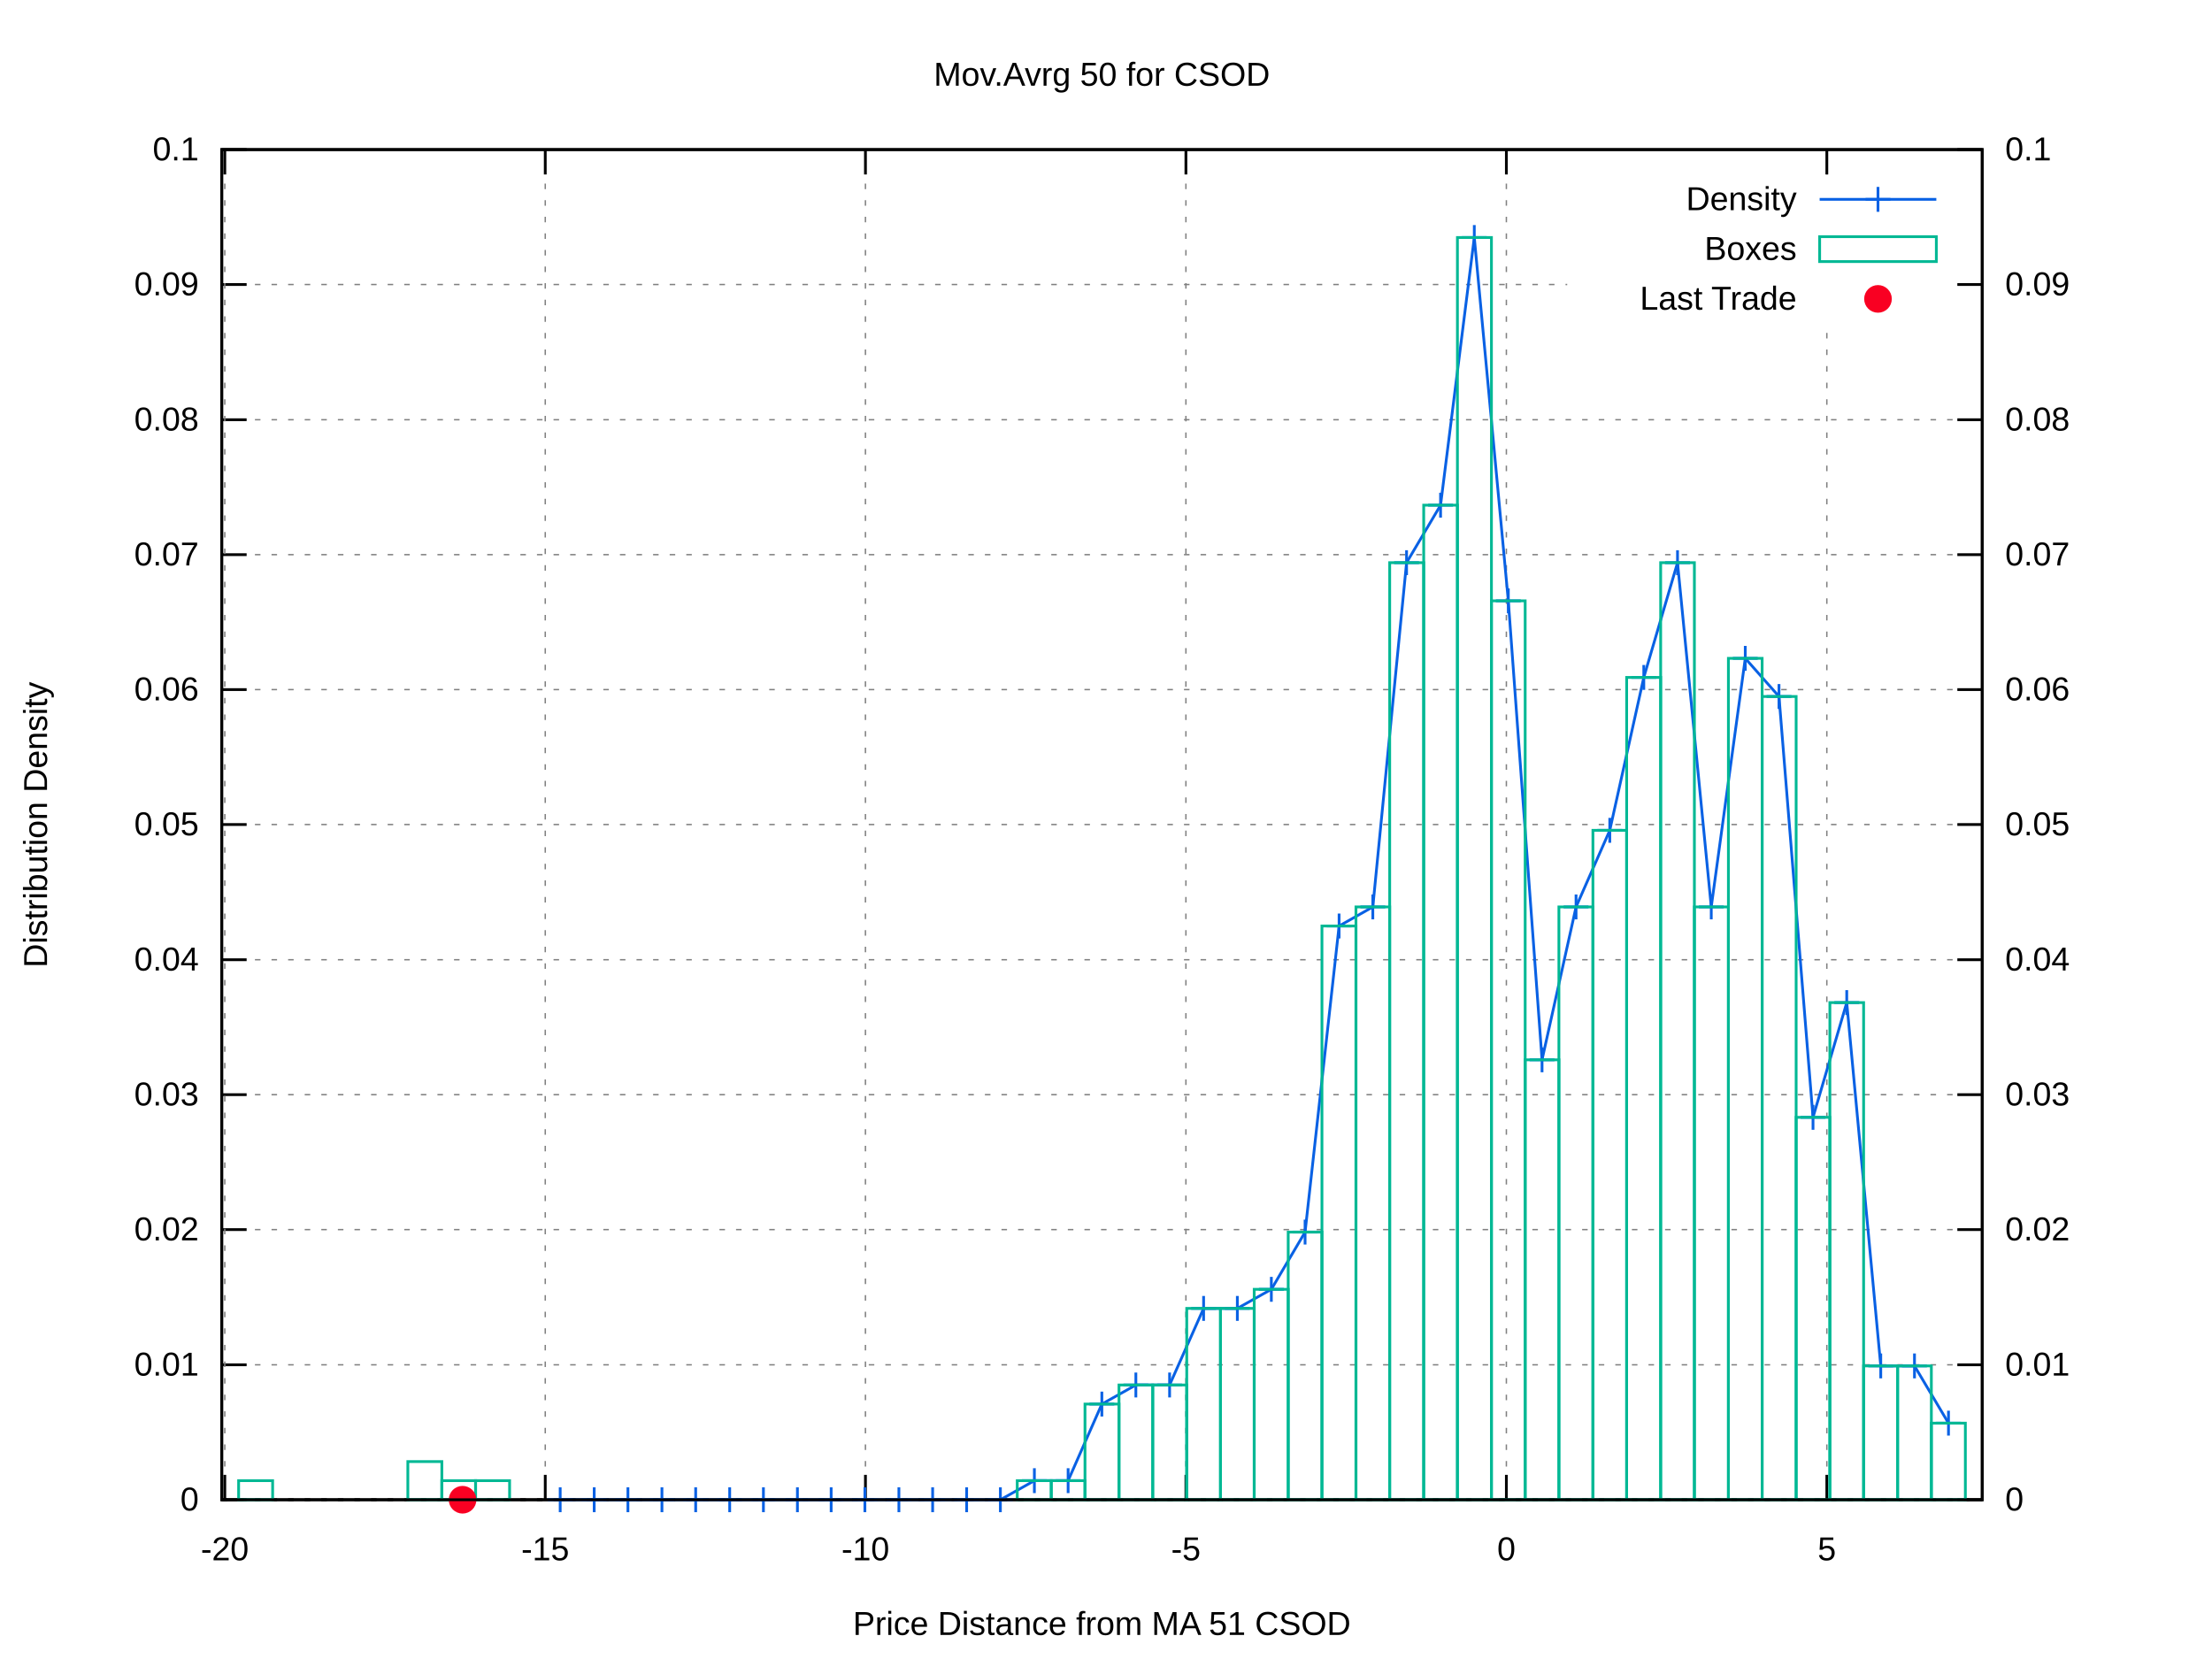
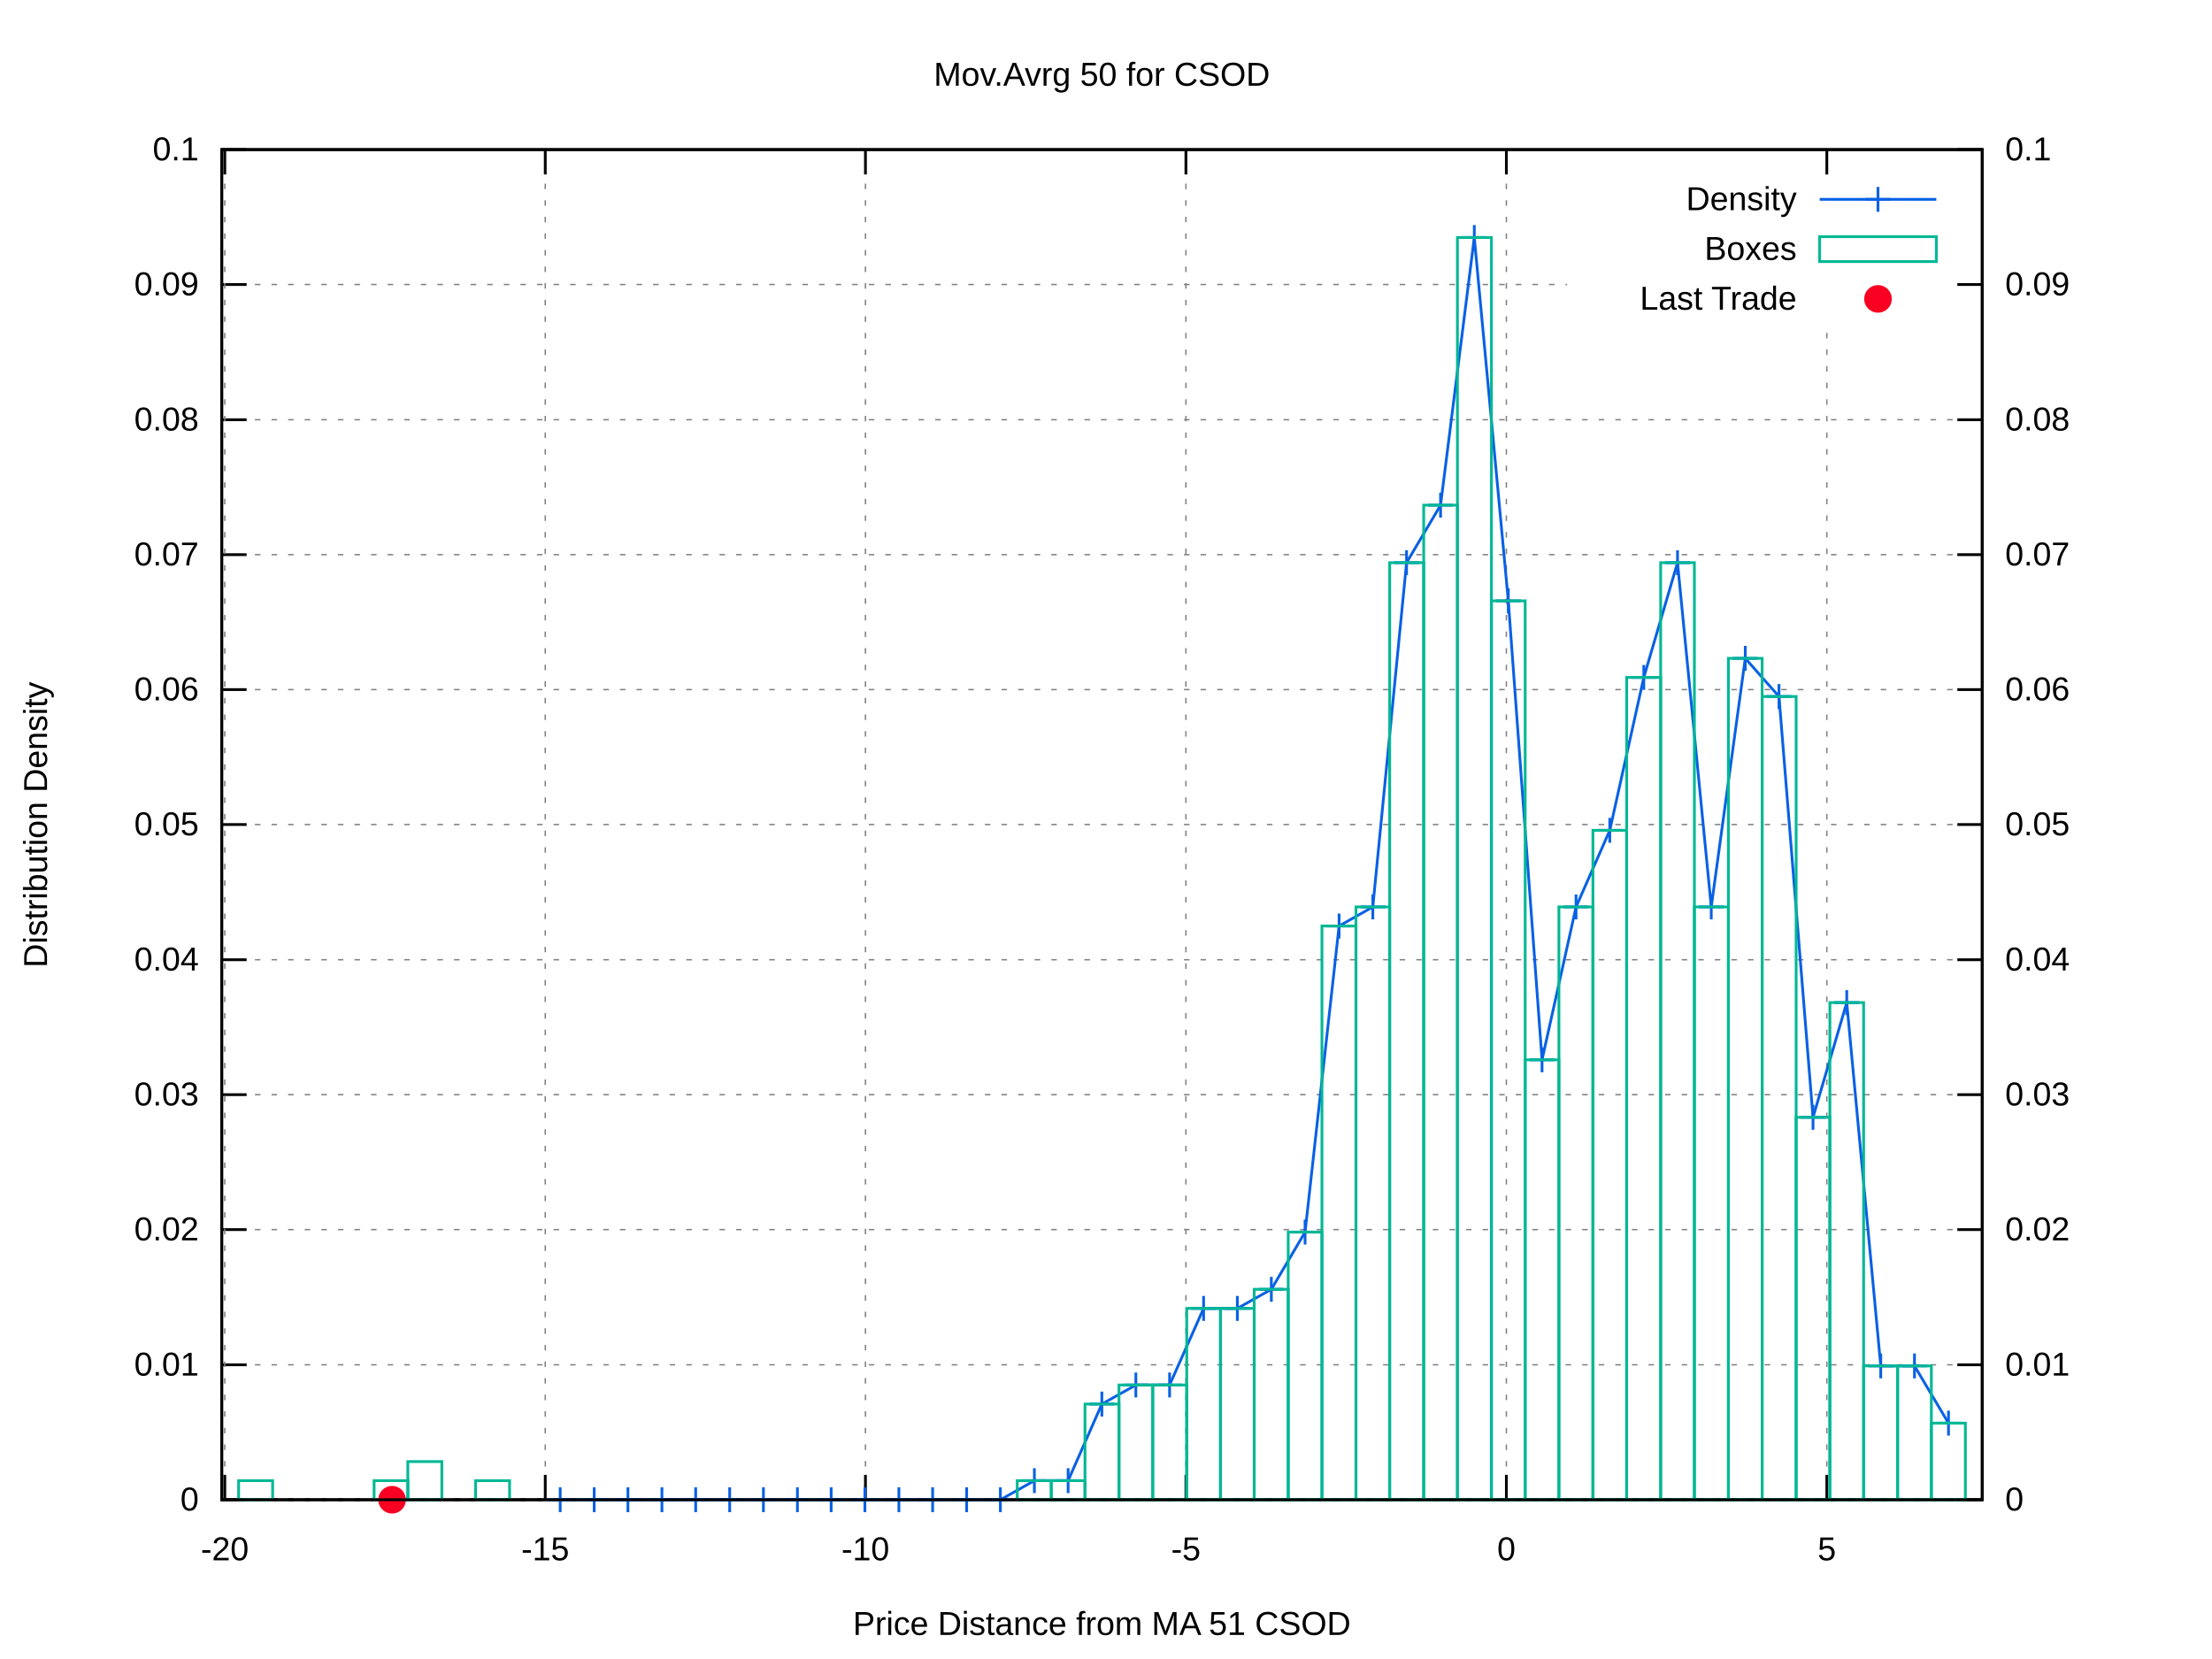
<svg xmlns="http://www.w3.org/2000/svg" xmlns:xlink="http://www.w3.org/1999/xlink" viewBox="0 0 800 600">
  <g id="gnuplot_canvas">
    <rect x="0" y="0" width="800" height="600" fill="#ffffff" />
    <defs>
      <circle id="gpDot" r="0.5" stroke-width="0.5" />
      <path id="gpPt0" stroke-width="0.222" stroke="currentColor" d="M-1,0 h2 M0,-1 v2" />
      <path id="gpPt1" stroke-width="0.222" stroke="currentColor" d="M-1,-1 L1,1 M1,-1 L-1,1" />
      <path id="gpPt2" stroke-width="0.222" stroke="currentColor" d="M-1,0 L1,0 M0,-1 L0,1 M-1,-1 L1,1 M-1,1 L1,-1" />
      <rect id="gpPt3" stroke-width="0.222" stroke="currentColor" x="-1" y="-1" width="2" height="2" />
      <rect id="gpPt4" stroke-width="0.222" stroke="currentColor" fill="currentColor" x="-1" y="-1" width="2" height="2" />
      <circle id="gpPt5" stroke-width="0.222" stroke="currentColor" cx="0" cy="0" r="1" />
      <use xlink:href="#gpPt5" id="gpPt6" fill="currentColor" stroke="none" />
      <path id="gpPt7" stroke-width="0.222" stroke="currentColor" d="M0,-1.33 L-1.33,0.67 L1.33,0.67 z" />
      <use xlink:href="#gpPt7" id="gpPt8" fill="currentColor" stroke="none" />
      <use xlink:href="#gpPt7" id="gpPt9" stroke="currentColor" transform="rotate(180)" />
      <use xlink:href="#gpPt9" id="gpPt10" fill="currentColor" stroke="none" />
      <use xlink:href="#gpPt3" id="gpPt11" stroke="currentColor" transform="rotate(45)" />
      <use xlink:href="#gpPt11" id="gpPt12" fill="currentColor" stroke="none" />
      <path id="gpPt13" stroke-width="0.222" stroke="currentColor" d="M0,1.330 L1.265,0.411 L0.782,-1.067 L-0.782,-1.076 L-1.265,0.411 z" />
      <use xlink:href="#gpPt13" id="gpPt14" fill="currentColor" stroke="none" />
      <filter id="textbox" filterUnits="objectBoundingBox" x="0" y="0" height="1" width="1">
        <feFlood flood-color="#FFFFFF" flood-opacity="1" result="bgnd" />
        <feComposite in="SourceGraphic" in2="bgnd" operator="atop" />
      </filter>
      <filter id="greybox" filterUnits="objectBoundingBox" x="0" y="0" height="1" width="1">
        <feFlood flood-color="lightgrey" flood-opacity="1" result="grey" />
        <feComposite in="SourceGraphic" in2="grey" operator="atop" />
      </filter>
    </defs>
    <g fill="none" color="#FFFFFF" stroke="black" stroke-width="1.00" stroke-linecap="butt" stroke-linejoin="miter">
</g>
    <g fill="none" color="black" stroke="currentColor" stroke-width="1.00" stroke-linecap="butt" stroke-linejoin="miter">
</g>
    <g fill="none" color="black" stroke="black" stroke-width="0.50" stroke-linecap="butt" stroke-linejoin="miter">
</g>
    <g fill="none" color="gray" stroke="currentColor" stroke-width="0.50" stroke-linecap="butt" stroke-linejoin="miter">
      <path stroke="gray" stroke-dasharray="2,4" class="gridline" d="M80.2,542.4 L716.9,542.4  " />
    </g>
    <g fill="none" color="gray" stroke="gray" stroke-width="1.00" stroke-linecap="butt" stroke-linejoin="miter">
</g>
    <g fill="none" color="black" stroke="currentColor" stroke-width="1.00" stroke-linecap="butt" stroke-linejoin="miter">
      <path stroke="black" d="M80.2,542.4 L89.2,542.4  " />
      <g transform="translate(71.9,546.3)" stroke="none" fill="black" font-family="arial" font-size="12.00" text-anchor="end">
        <text>
          <tspan font-family="arial"> 0</tspan>
        </text>
      </g>
    </g>
    <g fill="none" color="black" stroke="currentColor" stroke-width="1.00" stroke-linecap="butt" stroke-linejoin="miter">
</g>
    <g fill="none" color="black" stroke="black" stroke-width="0.50" stroke-linecap="butt" stroke-linejoin="miter">
</g>
    <g fill="none" color="gray" stroke="currentColor" stroke-width="0.50" stroke-linecap="butt" stroke-linejoin="miter">
      <path stroke="gray" stroke-dasharray="2,4" class="gridline" d="M80.2,493.6 L716.9,493.6  " />
    </g>
    <g fill="none" color="gray" stroke="gray" stroke-width="1.00" stroke-linecap="butt" stroke-linejoin="miter">
</g>
    <g fill="none" color="black" stroke="currentColor" stroke-width="1.00" stroke-linecap="butt" stroke-linejoin="miter">
      <path stroke="black" d="M80.2,493.6 L89.2,493.6  " />
      <g transform="translate(71.9,497.5)" stroke="none" fill="black" font-family="arial" font-size="12.00" text-anchor="end">
        <text>
          <tspan font-family="arial"> 0.01</tspan>
        </text>
      </g>
    </g>
    <g fill="none" color="black" stroke="currentColor" stroke-width="1.00" stroke-linecap="butt" stroke-linejoin="miter">
</g>
    <g fill="none" color="black" stroke="black" stroke-width="0.50" stroke-linecap="butt" stroke-linejoin="miter">
</g>
    <g fill="none" color="gray" stroke="currentColor" stroke-width="0.50" stroke-linecap="butt" stroke-linejoin="miter">
      <path stroke="gray" stroke-dasharray="2,4" class="gridline" d="M80.2,444.7 L716.9,444.7  " />
    </g>
    <g fill="none" color="gray" stroke="gray" stroke-width="1.00" stroke-linecap="butt" stroke-linejoin="miter">
</g>
    <g fill="none" color="black" stroke="currentColor" stroke-width="1.00" stroke-linecap="butt" stroke-linejoin="miter">
      <path stroke="black" d="M80.2,444.7 L89.2,444.7  " />
      <g transform="translate(71.9,448.6)" stroke="none" fill="black" font-family="arial" font-size="12.00" text-anchor="end">
        <text>
          <tspan font-family="arial"> 0.02</tspan>
        </text>
      </g>
    </g>
    <g fill="none" color="black" stroke="currentColor" stroke-width="1.00" stroke-linecap="butt" stroke-linejoin="miter">
</g>
    <g fill="none" color="black" stroke="black" stroke-width="0.50" stroke-linecap="butt" stroke-linejoin="miter">
</g>
    <g fill="none" color="gray" stroke="currentColor" stroke-width="0.50" stroke-linecap="butt" stroke-linejoin="miter">
      <path stroke="gray" stroke-dasharray="2,4" class="gridline" d="M80.2,395.9 L716.9,395.9  " />
    </g>
    <g fill="none" color="gray" stroke="gray" stroke-width="1.00" stroke-linecap="butt" stroke-linejoin="miter">
</g>
    <g fill="none" color="black" stroke="currentColor" stroke-width="1.00" stroke-linecap="butt" stroke-linejoin="miter">
      <path stroke="black" d="M80.2,395.9 L89.2,395.9  " />
      <g transform="translate(71.9,399.8)" stroke="none" fill="black" font-family="arial" font-size="12.00" text-anchor="end">
        <text>
          <tspan font-family="arial"> 0.03</tspan>
        </text>
      </g>
    </g>
    <g fill="none" color="black" stroke="currentColor" stroke-width="1.00" stroke-linecap="butt" stroke-linejoin="miter">
</g>
    <g fill="none" color="black" stroke="black" stroke-width="0.50" stroke-linecap="butt" stroke-linejoin="miter">
</g>
    <g fill="none" color="gray" stroke="currentColor" stroke-width="0.50" stroke-linecap="butt" stroke-linejoin="miter">
      <path stroke="gray" stroke-dasharray="2,4" class="gridline" d="M80.2,347.1 L716.9,347.1  " />
    </g>
    <g fill="none" color="gray" stroke="gray" stroke-width="1.00" stroke-linecap="butt" stroke-linejoin="miter">
</g>
    <g fill="none" color="black" stroke="currentColor" stroke-width="1.00" stroke-linecap="butt" stroke-linejoin="miter">
      <path stroke="black" d="M80.2,347.1 L89.2,347.1  " />
      <g transform="translate(71.9,351.0)" stroke="none" fill="black" font-family="arial" font-size="12.00" text-anchor="end">
        <text>
          <tspan font-family="arial"> 0.04</tspan>
        </text>
      </g>
    </g>
    <g fill="none" color="black" stroke="currentColor" stroke-width="1.00" stroke-linecap="butt" stroke-linejoin="miter">
</g>
    <g fill="none" color="black" stroke="black" stroke-width="0.50" stroke-linecap="butt" stroke-linejoin="miter">
</g>
    <g fill="none" color="gray" stroke="currentColor" stroke-width="0.50" stroke-linecap="butt" stroke-linejoin="miter">
      <path stroke="gray" stroke-dasharray="2,4" class="gridline" d="M80.2,298.2 L716.9,298.2  " />
    </g>
    <g fill="none" color="gray" stroke="gray" stroke-width="1.00" stroke-linecap="butt" stroke-linejoin="miter">
</g>
    <g fill="none" color="black" stroke="currentColor" stroke-width="1.00" stroke-linecap="butt" stroke-linejoin="miter">
      <path stroke="black" d="M80.2,298.2 L89.2,298.2  " />
      <g transform="translate(71.9,302.1)" stroke="none" fill="black" font-family="arial" font-size="12.00" text-anchor="end">
        <text>
          <tspan font-family="arial"> 0.05</tspan>
        </text>
      </g>
    </g>
    <g fill="none" color="black" stroke="currentColor" stroke-width="1.00" stroke-linecap="butt" stroke-linejoin="miter">
</g>
    <g fill="none" color="black" stroke="black" stroke-width="0.50" stroke-linecap="butt" stroke-linejoin="miter">
</g>
    <g fill="none" color="gray" stroke="currentColor" stroke-width="0.50" stroke-linecap="butt" stroke-linejoin="miter">
      <path stroke="gray" stroke-dasharray="2,4" class="gridline" d="M80.2,249.4 L716.9,249.4  " />
    </g>
    <g fill="none" color="gray" stroke="gray" stroke-width="1.00" stroke-linecap="butt" stroke-linejoin="miter">
</g>
    <g fill="none" color="black" stroke="currentColor" stroke-width="1.00" stroke-linecap="butt" stroke-linejoin="miter">
      <path stroke="black" d="M80.2,249.4 L89.2,249.4  " />
      <g transform="translate(71.9,253.3)" stroke="none" fill="black" font-family="arial" font-size="12.00" text-anchor="end">
        <text>
          <tspan font-family="arial"> 0.06</tspan>
        </text>
      </g>
    </g>
    <g fill="none" color="black" stroke="currentColor" stroke-width="1.00" stroke-linecap="butt" stroke-linejoin="miter">
</g>
    <g fill="none" color="black" stroke="black" stroke-width="0.50" stroke-linecap="butt" stroke-linejoin="miter">
</g>
    <g fill="none" color="gray" stroke="currentColor" stroke-width="0.50" stroke-linecap="butt" stroke-linejoin="miter">
      <path stroke="gray" stroke-dasharray="2,4" class="gridline" d="M80.2,200.6 L716.9,200.6  " />
    </g>
    <g fill="none" color="gray" stroke="gray" stroke-width="1.00" stroke-linecap="butt" stroke-linejoin="miter">
</g>
    <g fill="none" color="black" stroke="currentColor" stroke-width="1.00" stroke-linecap="butt" stroke-linejoin="miter">
      <path stroke="black" d="M80.2,200.6 L89.2,200.6  " />
      <g transform="translate(71.9,204.5)" stroke="none" fill="black" font-family="arial" font-size="12.00" text-anchor="end">
        <text>
          <tspan font-family="arial"> 0.07</tspan>
        </text>
      </g>
    </g>
    <g fill="none" color="black" stroke="currentColor" stroke-width="1.00" stroke-linecap="butt" stroke-linejoin="miter">
</g>
    <g fill="none" color="black" stroke="black" stroke-width="0.50" stroke-linecap="butt" stroke-linejoin="miter">
</g>
    <g fill="none" color="gray" stroke="currentColor" stroke-width="0.50" stroke-linecap="butt" stroke-linejoin="miter">
      <path stroke="gray" stroke-dasharray="2,4" class="gridline" d="M80.2,151.8 L716.9,151.8  " />
    </g>
    <g fill="none" color="gray" stroke="gray" stroke-width="1.00" stroke-linecap="butt" stroke-linejoin="miter">
</g>
    <g fill="none" color="black" stroke="currentColor" stroke-width="1.00" stroke-linecap="butt" stroke-linejoin="miter">
      <path stroke="black" d="M80.2,151.8 L89.2,151.8  " />
      <g transform="translate(71.9,155.7)" stroke="none" fill="black" font-family="arial" font-size="12.00" text-anchor="end">
        <text>
          <tspan font-family="arial"> 0.08</tspan>
        </text>
      </g>
    </g>
    <g fill="none" color="black" stroke="currentColor" stroke-width="1.00" stroke-linecap="butt" stroke-linejoin="miter">
</g>
    <g fill="none" color="black" stroke="black" stroke-width="0.50" stroke-linecap="butt" stroke-linejoin="miter">
</g>
    <g fill="none" color="gray" stroke="currentColor" stroke-width="0.50" stroke-linecap="butt" stroke-linejoin="miter">
      <path stroke="gray" stroke-dasharray="2,4" class="gridline" d="M80.2,102.9 L566.8,102.9 M708.6,102.9 L716.9,102.9  " />
    </g>
    <g fill="none" color="gray" stroke="gray" stroke-width="1.00" stroke-linecap="butt" stroke-linejoin="miter">
</g>
    <g fill="none" color="black" stroke="currentColor" stroke-width="1.00" stroke-linecap="butt" stroke-linejoin="miter">
      <path stroke="black" d="M80.2,102.9 L89.2,102.9  " />
      <g transform="translate(71.9,106.8)" stroke="none" fill="black" font-family="arial" font-size="12.00" text-anchor="end">
        <text>
          <tspan font-family="arial"> 0.09</tspan>
        </text>
      </g>
    </g>
    <g fill="none" color="black" stroke="currentColor" stroke-width="1.00" stroke-linecap="butt" stroke-linejoin="miter">
</g>
    <g fill="none" color="black" stroke="black" stroke-width="0.50" stroke-linecap="butt" stroke-linejoin="miter">
</g>
    <g fill="none" color="gray" stroke="currentColor" stroke-width="0.50" stroke-linecap="butt" stroke-linejoin="miter">
      <path stroke="gray" stroke-dasharray="2,4" class="gridline" d="M80.2,54.1 L716.9,54.1  " />
    </g>
    <g fill="none" color="gray" stroke="gray" stroke-width="1.00" stroke-linecap="butt" stroke-linejoin="miter">
</g>
    <g fill="none" color="black" stroke="currentColor" stroke-width="1.00" stroke-linecap="butt" stroke-linejoin="miter">
      <path stroke="black" d="M80.2,54.1 L89.2,54.1  " />
      <g transform="translate(71.9,58.0)" stroke="none" fill="black" font-family="arial" font-size="12.00" text-anchor="end">
        <text>
          <tspan font-family="arial"> 0.1</tspan>
        </text>
      </g>
    </g>
    <g fill="none" color="black" stroke="currentColor" stroke-width="1.00" stroke-linecap="butt" stroke-linejoin="miter">
</g>
    <g fill="none" color="black" stroke="black" stroke-width="0.50" stroke-linecap="butt" stroke-linejoin="miter">
</g>
    <g fill="none" color="gray" stroke="currentColor" stroke-width="0.50" stroke-linecap="butt" stroke-linejoin="miter">
      <path stroke="gray" stroke-dasharray="2,4" class="gridline" d="M81.3,542.4 L81.3,54.1  " />
    </g>
    <g fill="none" color="gray" stroke="gray" stroke-width="1.00" stroke-linecap="butt" stroke-linejoin="miter">
</g>
    <g fill="none" color="black" stroke="currentColor" stroke-width="1.00" stroke-linecap="butt" stroke-linejoin="miter">
      <path stroke="black" d="M81.3,542.4 L81.3,533.4 M81.3,54.1 L81.3,63.1  " />
      <g transform="translate(81.3,564.3)" stroke="none" fill="black" font-family="arial" font-size="12.00" text-anchor="middle">
        <text>
          <tspan font-family="arial">-20</tspan>
        </text>
      </g>
    </g>
    <g fill="none" color="black" stroke="currentColor" stroke-width="1.00" stroke-linecap="butt" stroke-linejoin="miter">
</g>
    <g fill="none" color="black" stroke="black" stroke-width="0.50" stroke-linecap="butt" stroke-linejoin="miter">
</g>
    <g fill="none" color="gray" stroke="currentColor" stroke-width="0.50" stroke-linecap="butt" stroke-linejoin="miter">
      <path stroke="gray" stroke-dasharray="2,4" class="gridline" d="M197.2,542.4 L197.2,54.1  " />
    </g>
    <g fill="none" color="gray" stroke="gray" stroke-width="1.00" stroke-linecap="butt" stroke-linejoin="miter">
</g>
    <g fill="none" color="black" stroke="currentColor" stroke-width="1.00" stroke-linecap="butt" stroke-linejoin="miter">
      <path stroke="black" d="M197.2,542.4 L197.2,533.4 M197.2,54.1 L197.2,63.1  " />
      <g transform="translate(197.2,564.3)" stroke="none" fill="black" font-family="arial" font-size="12.00" text-anchor="middle">
        <text>
          <tspan font-family="arial">-15</tspan>
        </text>
      </g>
    </g>
    <g fill="none" color="black" stroke="currentColor" stroke-width="1.00" stroke-linecap="butt" stroke-linejoin="miter">
</g>
    <g fill="none" color="black" stroke="black" stroke-width="0.50" stroke-linecap="butt" stroke-linejoin="miter">
</g>
    <g fill="none" color="gray" stroke="currentColor" stroke-width="0.50" stroke-linecap="butt" stroke-linejoin="miter">
      <path stroke="gray" stroke-dasharray="2,4" class="gridline" d="M313.0,542.4 L313.0,54.1  " />
    </g>
    <g fill="none" color="gray" stroke="gray" stroke-width="1.00" stroke-linecap="butt" stroke-linejoin="miter">
</g>
    <g fill="none" color="black" stroke="currentColor" stroke-width="1.00" stroke-linecap="butt" stroke-linejoin="miter">
      <path stroke="black" d="M313.0,542.4 L313.0,533.4 M313.0,54.1 L313.0,63.1  " />
      <g transform="translate(313.0,564.3)" stroke="none" fill="black" font-family="arial" font-size="12.00" text-anchor="middle">
        <text>
          <tspan font-family="arial">-10</tspan>
        </text>
      </g>
    </g>
    <g fill="none" color="black" stroke="currentColor" stroke-width="1.00" stroke-linecap="butt" stroke-linejoin="miter">
</g>
    <g fill="none" color="black" stroke="black" stroke-width="0.50" stroke-linecap="butt" stroke-linejoin="miter">
</g>
    <g fill="none" color="gray" stroke="currentColor" stroke-width="0.50" stroke-linecap="butt" stroke-linejoin="miter">
      <path stroke="gray" stroke-dasharray="2,4" class="gridline" d="M428.9,542.4 L428.9,54.1  " />
    </g>
    <g fill="none" color="gray" stroke="gray" stroke-width="1.00" stroke-linecap="butt" stroke-linejoin="miter">
</g>
    <g fill="none" color="black" stroke="currentColor" stroke-width="1.00" stroke-linecap="butt" stroke-linejoin="miter">
      <path stroke="black" d="M428.9,542.4 L428.9,533.4 M428.9,54.1 L428.9,63.1  " />
      <g transform="translate(428.9,564.3)" stroke="none" fill="black" font-family="arial" font-size="12.00" text-anchor="middle">
        <text>
          <tspan font-family="arial">-5</tspan>
        </text>
      </g>
    </g>
    <g fill="none" color="black" stroke="currentColor" stroke-width="1.00" stroke-linecap="butt" stroke-linejoin="miter">
</g>
    <g fill="none" color="black" stroke="black" stroke-width="0.50" stroke-linecap="butt" stroke-linejoin="miter">
</g>
    <g fill="none" color="gray" stroke="currentColor" stroke-width="0.50" stroke-linecap="butt" stroke-linejoin="miter">
      <path stroke="gray" stroke-dasharray="2,4" class="gridline" d="M544.8,542.4 L544.8,54.1  " />
    </g>
    <g fill="none" color="gray" stroke="gray" stroke-width="1.00" stroke-linecap="butt" stroke-linejoin="miter">
</g>
    <g fill="none" color="black" stroke="currentColor" stroke-width="1.00" stroke-linecap="butt" stroke-linejoin="miter">
      <path stroke="black" d="M544.8,542.4 L544.8,533.4 M544.8,54.1 L544.8,63.1  " />
      <g transform="translate(544.8,564.3)" stroke="none" fill="black" font-family="arial" font-size="12.00" text-anchor="middle">
        <text>
          <tspan font-family="arial"> 0</tspan>
        </text>
      </g>
    </g>
    <g fill="none" color="black" stroke="currentColor" stroke-width="1.00" stroke-linecap="butt" stroke-linejoin="miter">
</g>
    <g fill="none" color="black" stroke="black" stroke-width="0.50" stroke-linecap="butt" stroke-linejoin="miter">
</g>
    <g fill="none" color="gray" stroke="currentColor" stroke-width="0.50" stroke-linecap="butt" stroke-linejoin="miter">
      <path stroke="gray" stroke-dasharray="2,4" class="gridline" d="M660.7,542.4 L660.7,117.1 M660.7,63.1 L660.7,54.1  " />
    </g>
    <g fill="none" color="gray" stroke="gray" stroke-width="1.00" stroke-linecap="butt" stroke-linejoin="miter">
</g>
    <g fill="none" color="black" stroke="currentColor" stroke-width="1.00" stroke-linecap="butt" stroke-linejoin="miter">
      <path stroke="black" d="M660.7,542.4 L660.7,533.4 M660.7,54.1 L660.7,63.1  " />
      <g transform="translate(660.7,564.3)" stroke="none" fill="black" font-family="arial" font-size="12.00" text-anchor="middle">
        <text>
          <tspan font-family="arial"> 5</tspan>
        </text>
      </g>
    </g>
    <g fill="none" color="black" stroke="currentColor" stroke-width="1.00" stroke-linecap="butt" stroke-linejoin="miter">
      <path stroke="black" d="M716.9,542.4 L707.9,542.4  " />
      <g transform="translate(725.2,546.3)" stroke="none" fill="black" font-family="arial" font-size="12.00" text-anchor="start">
        <text>
          <tspan font-family="arial"> 0</tspan>
        </text>
      </g>
    </g>
    <g fill="none" color="black" stroke="currentColor" stroke-width="1.00" stroke-linecap="butt" stroke-linejoin="miter">
      <path stroke="black" d="M716.9,493.6 L707.9,493.6  " />
      <g transform="translate(725.2,497.5)" stroke="none" fill="black" font-family="arial" font-size="12.00" text-anchor="start">
        <text>
          <tspan font-family="arial"> 0.01</tspan>
        </text>
      </g>
    </g>
    <g fill="none" color="black" stroke="currentColor" stroke-width="1.00" stroke-linecap="butt" stroke-linejoin="miter">
      <path stroke="black" d="M716.9,444.7 L707.9,444.7  " />
      <g transform="translate(725.2,448.6)" stroke="none" fill="black" font-family="arial" font-size="12.00" text-anchor="start">
        <text>
          <tspan font-family="arial"> 0.02</tspan>
        </text>
      </g>
    </g>
    <g fill="none" color="black" stroke="currentColor" stroke-width="1.00" stroke-linecap="butt" stroke-linejoin="miter">
      <path stroke="black" d="M716.9,395.9 L707.9,395.9  " />
      <g transform="translate(725.2,399.8)" stroke="none" fill="black" font-family="arial" font-size="12.00" text-anchor="start">
        <text>
          <tspan font-family="arial"> 0.03</tspan>
        </text>
      </g>
    </g>
    <g fill="none" color="black" stroke="currentColor" stroke-width="1.00" stroke-linecap="butt" stroke-linejoin="miter">
      <path stroke="black" d="M716.9,347.1 L707.9,347.1  " />
      <g transform="translate(725.2,351.0)" stroke="none" fill="black" font-family="arial" font-size="12.00" text-anchor="start">
        <text>
          <tspan font-family="arial"> 0.04</tspan>
        </text>
      </g>
    </g>
    <g fill="none" color="black" stroke="currentColor" stroke-width="1.00" stroke-linecap="butt" stroke-linejoin="miter">
      <path stroke="black" d="M716.9,298.2 L707.9,298.2  " />
      <g transform="translate(725.2,302.1)" stroke="none" fill="black" font-family="arial" font-size="12.00" text-anchor="start">
        <text>
          <tspan font-family="arial"> 0.05</tspan>
        </text>
      </g>
    </g>
    <g fill="none" color="black" stroke="currentColor" stroke-width="1.00" stroke-linecap="butt" stroke-linejoin="miter">
      <path stroke="black" d="M716.9,249.4 L707.9,249.4  " />
      <g transform="translate(725.2,253.3)" stroke="none" fill="black" font-family="arial" font-size="12.00" text-anchor="start">
        <text>
          <tspan font-family="arial"> 0.06</tspan>
        </text>
      </g>
    </g>
    <g fill="none" color="black" stroke="currentColor" stroke-width="1.00" stroke-linecap="butt" stroke-linejoin="miter">
      <path stroke="black" d="M716.9,200.6 L707.9,200.6  " />
      <g transform="translate(725.2,204.5)" stroke="none" fill="black" font-family="arial" font-size="12.00" text-anchor="start">
        <text>
          <tspan font-family="arial"> 0.07</tspan>
        </text>
      </g>
    </g>
    <g fill="none" color="black" stroke="currentColor" stroke-width="1.00" stroke-linecap="butt" stroke-linejoin="miter">
      <path stroke="black" d="M716.9,151.8 L707.9,151.8  " />
      <g transform="translate(725.2,155.7)" stroke="none" fill="black" font-family="arial" font-size="12.00" text-anchor="start">
        <text>
          <tspan font-family="arial"> 0.08</tspan>
        </text>
      </g>
    </g>
    <g fill="none" color="black" stroke="currentColor" stroke-width="1.00" stroke-linecap="butt" stroke-linejoin="miter">
      <path stroke="black" d="M716.9,102.9 L707.9,102.9  " />
      <g transform="translate(725.2,106.8)" stroke="none" fill="black" font-family="arial" font-size="12.00" text-anchor="start">
        <text>
          <tspan font-family="arial"> 0.09</tspan>
        </text>
      </g>
    </g>
    <g fill="none" color="black" stroke="currentColor" stroke-width="1.00" stroke-linecap="butt" stroke-linejoin="miter">
      <path stroke="black" d="M716.9,54.1 L707.9,54.1  " />
      <g transform="translate(725.2,58.0)" stroke="none" fill="black" font-family="arial" font-size="12.00" text-anchor="start">
        <text>
          <tspan font-family="arial"> 0.1</tspan>
        </text>
      </g>
    </g>
    <g fill="none" color="black" stroke="currentColor" stroke-width="1.00" stroke-linecap="butt" stroke-linejoin="miter">
</g>
    <g fill="none" color="gray" stroke="currentColor" stroke-width="1.00" stroke-linecap="butt" stroke-linejoin="miter">
      <path stroke="black" stroke-dasharray="2,4" d="M80.2,542.4 L716.9,542.4  " />
    </g>
    <g fill="none" color="black" stroke="currentColor" stroke-width="1.00" stroke-linecap="butt" stroke-linejoin="miter">
      <path stroke="black" d="M80.2,54.1 L80.2,542.4 L716.9,542.4 L716.9,54.1 L80.2,54.1 Z  " />
    </g>
    <g fill="none" color="black" stroke="currentColor" stroke-width="1.00" stroke-linecap="butt" stroke-linejoin="miter">
      <g transform="translate(17.0,298.3) rotate(270)" stroke="none" fill="black" font-family="arial" font-size="12.00" text-anchor="middle">
        <text>
          <tspan font-family="arial">Distribution Density</tspan>
        </text>
      </g>
    </g>
    <g fill="none" color="black" stroke="currentColor" stroke-width="1.00" stroke-linecap="butt" stroke-linejoin="miter">
      <g transform="translate(398.5,591.3)" stroke="none" fill="black" font-family="arial" font-size="12.00" text-anchor="middle">
        <text>
          <tspan font-family="arial">Price Distance from MA 51 CSOD</tspan>
        </text>
      </g>
    </g>
    <g fill="none" color="black" stroke="currentColor" stroke-width="1.00" stroke-linecap="butt" stroke-linejoin="miter">
      <g transform="translate(398.5,31.0)" stroke="none" fill="black" font-family="arial" font-size="12.00" text-anchor="middle">
        <text>
          <tspan font-family="arial">Mov.Avrg 50 for CSOD </tspan>
        </text>
      </g>
    </g>
    <g id="gnuplot_plot_1">
      <g fill="none" color="black" stroke="currentColor" stroke-width="1.00" stroke-linecap="butt" stroke-linejoin="miter">
        <g transform="translate(649.8,76.0)" stroke="none" fill="black" font-family="arial" font-size="12.00" text-anchor="end">
          <text>
            <tspan font-family="arial">Density</tspan>
          </text>
        </g>
      </g>
      <g fill="none" color="black" stroke="currentColor" stroke-width="1.00" stroke-linecap="butt" stroke-linejoin="miter">
        <path stroke="rgb(  9,  97, 228)" d="M658.1,72.1 L700.3,72.1 M202.6,542.4 L214.9,542.4 L227.1,542.4 L239.4,542.4 L251.6,542.4 L263.9,542.4   L276.1,542.4 L288.4,542.4 L300.6,542.4 L312.8,542.4 L325.1,542.4 L337.3,542.4 L349.6,542.4 L361.8,542.4   L374.1,535.5 L386.3,535.5 L398.5,507.8 L410.8,500.9 L423.0,500.9 L435.3,473.2 L447.5,473.2 L459.8,466.3   L472.0,445.6 L484.3,334.9 L496.5,328.0 L508.7,203.5 L521.0,182.7 L533.2,85.9 L545.5,217.3 L557.7,383.3   L570.0,328.0 L582.2,300.3 L594.5,245.0 L606.7,203.5 L618.9,328.0 L631.2,238.1 L643.4,251.9 L655.7,404.1   L667.9,362.6 L680.2,494.0 L692.4,494.0 L704.7,514.7  " />
        <use xlink:href="#gpPt0" transform="translate(202.6,542.4) scale(4.50)" color="rgb(  9,  97, 228)" />
        <use xlink:href="#gpPt0" transform="translate(214.9,542.4) scale(4.50)" color="rgb(  9,  97, 228)" />
        <use xlink:href="#gpPt0" transform="translate(227.1,542.4) scale(4.50)" color="rgb(  9,  97, 228)" />
        <use xlink:href="#gpPt0" transform="translate(239.4,542.4) scale(4.50)" color="rgb(  9,  97, 228)" />
        <use xlink:href="#gpPt0" transform="translate(251.6,542.4) scale(4.50)" color="rgb(  9,  97, 228)" />
        <use xlink:href="#gpPt0" transform="translate(263.9,542.4) scale(4.50)" color="rgb(  9,  97, 228)" />
        <use xlink:href="#gpPt0" transform="translate(276.1,542.4) scale(4.50)" color="rgb(  9,  97, 228)" />
        <use xlink:href="#gpPt0" transform="translate(288.4,542.4) scale(4.50)" color="rgb(  9,  97, 228)" />
        <use xlink:href="#gpPt0" transform="translate(300.6,542.4) scale(4.50)" color="rgb(  9,  97, 228)" />
        <use xlink:href="#gpPt0" transform="translate(312.8,542.4) scale(4.50)" color="rgb(  9,  97, 228)" />
        <use xlink:href="#gpPt0" transform="translate(325.1,542.4) scale(4.50)" color="rgb(  9,  97, 228)" />
        <use xlink:href="#gpPt0" transform="translate(337.3,542.4) scale(4.50)" color="rgb(  9,  97, 228)" />
        <use xlink:href="#gpPt0" transform="translate(349.6,542.4) scale(4.50)" color="rgb(  9,  97, 228)" />
        <use xlink:href="#gpPt0" transform="translate(361.8,542.4) scale(4.50)" color="rgb(  9,  97, 228)" />
        <use xlink:href="#gpPt0" transform="translate(374.1,535.5) scale(4.50)" color="rgb(  9,  97, 228)" />
        <use xlink:href="#gpPt0" transform="translate(386.3,535.5) scale(4.50)" color="rgb(  9,  97, 228)" />
        <use xlink:href="#gpPt0" transform="translate(398.5,507.8) scale(4.50)" color="rgb(  9,  97, 228)" />
        <use xlink:href="#gpPt0" transform="translate(410.8,500.9) scale(4.50)" color="rgb(  9,  97, 228)" />
        <use xlink:href="#gpPt0" transform="translate(423.0,500.9) scale(4.50)" color="rgb(  9,  97, 228)" />
        <use xlink:href="#gpPt0" transform="translate(435.3,473.2) scale(4.50)" color="rgb(  9,  97, 228)" />
        <use xlink:href="#gpPt0" transform="translate(447.5,473.2) scale(4.50)" color="rgb(  9,  97, 228)" />
        <use xlink:href="#gpPt0" transform="translate(459.8,466.3) scale(4.50)" color="rgb(  9,  97, 228)" />
        <use xlink:href="#gpPt0" transform="translate(472.0,445.6) scale(4.50)" color="rgb(  9,  97, 228)" />
        <use xlink:href="#gpPt0" transform="translate(484.3,334.9) scale(4.50)" color="rgb(  9,  97, 228)" />
        <use xlink:href="#gpPt0" transform="translate(496.5,328.0) scale(4.50)" color="rgb(  9,  97, 228)" />
        <use xlink:href="#gpPt0" transform="translate(508.7,203.5) scale(4.50)" color="rgb(  9,  97, 228)" />
        <use xlink:href="#gpPt0" transform="translate(521.0,182.7) scale(4.50)" color="rgb(  9,  97, 228)" />
        <use xlink:href="#gpPt0" transform="translate(533.2,85.9) scale(4.50)" color="rgb(  9,  97, 228)" />
        <use xlink:href="#gpPt0" transform="translate(545.5,217.3) scale(4.50)" color="rgb(  9,  97, 228)" />
        <use xlink:href="#gpPt0" transform="translate(557.7,383.3) scale(4.50)" color="rgb(  9,  97, 228)" />
        <use xlink:href="#gpPt0" transform="translate(570.0,328.0) scale(4.50)" color="rgb(  9,  97, 228)" />
        <use xlink:href="#gpPt0" transform="translate(582.2,300.3) scale(4.50)" color="rgb(  9,  97, 228)" />
        <use xlink:href="#gpPt0" transform="translate(594.5,245.0) scale(4.50)" color="rgb(  9,  97, 228)" />
        <use xlink:href="#gpPt0" transform="translate(606.7,203.5) scale(4.50)" color="rgb(  9,  97, 228)" />
        <use xlink:href="#gpPt0" transform="translate(618.9,328.0) scale(4.50)" color="rgb(  9,  97, 228)" />
        <use xlink:href="#gpPt0" transform="translate(631.2,238.1) scale(4.50)" color="rgb(  9,  97, 228)" />
        <use xlink:href="#gpPt0" transform="translate(643.4,251.9) scale(4.50)" color="rgb(  9,  97, 228)" />
        <use xlink:href="#gpPt0" transform="translate(655.7,404.1) scale(4.50)" color="rgb(  9,  97, 228)" />
        <use xlink:href="#gpPt0" transform="translate(667.9,362.6) scale(4.50)" color="rgb(  9,  97, 228)" />
        <use xlink:href="#gpPt0" transform="translate(680.2,494.0) scale(4.50)" color="rgb(  9,  97, 228)" />
        <use xlink:href="#gpPt0" transform="translate(692.4,494.0) scale(4.50)" color="rgb(  9,  97, 228)" />
        <use xlink:href="#gpPt0" transform="translate(704.7,514.7) scale(4.50)" color="rgb(  9,  97, 228)" />
        <use xlink:href="#gpPt0" transform="translate(679.2,72.1) scale(4.50)" color="rgb(  9,  97, 228)" />
      </g>
    </g>
    <g id="gnuplot_plot_2">
      <g fill="none" color="black" stroke="currentColor" stroke-width="1.00" stroke-linecap="butt" stroke-linejoin="miter">
        <g transform="translate(649.8,94.0)" stroke="none" fill="black" font-family="arial" font-size="12.00" text-anchor="end">
          <text>
            <tspan font-family="arial">Boxes</tspan>
          </text>
        </g>
      </g>
      <g fill="none" color="black" stroke="currentColor" stroke-width="1.00" stroke-linecap="butt" stroke-linejoin="miter">
        <path stroke="rgb(  0, 184, 148)" d="M658.1,94.6 L700.3,94.6 L700.3,85.6 L658.1,85.6 L658.1,94.6 Z  " />
        <path stroke="rgb(  0, 184, 148)" d="M86.3,542.4 L86.3,535.5 L98.6,535.5 L98.6,542.4 L86.3,542.4 Z  " />
+         <path stroke="rgb(  0, 184, 148)" d="M135.3,542.4 L135.3,535.5 L147.5,535.5 L147.5,542.4 L135.3,542.4 Z  " />
        <path stroke="rgb(  0, 184, 148)" d="M147.5,542.4 L147.5,528.6 L159.8,528.6 L159.8,542.4 L147.5,542.4 Z  " />
-         <path stroke="rgb(  0, 184, 148)" d="M159.8,542.4 L159.8,535.5 L172.0,535.5 L172.0,542.4 L159.8,542.4 Z  " />
        <path stroke="rgb(  0, 184, 148)" d="M172.0,542.4 L172.0,535.5 L184.3,535.5 L184.3,542.4 L172.0,542.4 Z  " />
        <path stroke="rgb(  0, 184, 148)" d="M367.9,542.4 L367.9,535.5 L380.2,535.5 L380.2,542.4 L367.9,542.4 Z  " />
        <path stroke="rgb(  0, 184, 148)" d="M380.2,542.4 L380.2,535.5 L392.4,535.5 L392.4,542.4 L380.2,542.4 Z  " />
        <path stroke="rgb(  0, 184, 148)" d="M392.4,542.4 L392.4,507.8 L404.7,507.8 L404.7,542.4 L392.4,542.4 Z  " />
        <path stroke="rgb(  0, 184, 148)" d="M404.7,542.4 L404.7,500.9 L416.9,500.9 L416.9,542.4 L404.7,542.4 Z  " />
        <path stroke="rgb(  0, 184, 148)" d="M416.9,542.4 L416.9,500.9 L429.2,500.9 L429.2,542.4 L416.9,542.4 Z  " />
        <path stroke="rgb(  0, 184, 148)" d="M429.2,542.4 L429.2,473.2 L441.4,473.2 L441.4,542.4 L429.2,542.4 Z  " />
        <path stroke="rgb(  0, 184, 148)" d="M441.4,542.4 L441.4,473.2 L453.6,473.2 L453.6,542.4 L441.4,542.4 Z  " />
        <path stroke="rgb(  0, 184, 148)" d="M453.6,542.4 L453.6,466.3 L465.9,466.3 L465.9,542.4 L453.6,542.4 Z  " />
        <path stroke="rgb(  0, 184, 148)" d="M465.9,542.4 L465.9,445.6 L478.1,445.6 L478.1,542.4 L465.9,542.4 Z  " />
        <path stroke="rgb(  0, 184, 148)" d="M478.1,542.4 L478.1,334.9 L490.4,334.9 L490.4,542.4 L478.1,542.4 Z  " />
        <path stroke="rgb(  0, 184, 148)" d="M490.4,542.4 L490.4,328.0 L502.6,328.0 L502.6,542.4 L490.4,542.4 Z  " />
        <path stroke="rgb(  0, 184, 148)" d="M502.6,542.4 L502.6,203.5 L514.9,203.5 L514.9,542.4 L502.6,542.4 Z  " />
        <path stroke="rgb(  0, 184, 148)" d="M514.9,542.4 L514.9,182.7 L527.1,182.7 L527.1,542.4 L514.9,542.4 Z  " />
        <path stroke="rgb(  0, 184, 148)" d="M527.1,542.4 L527.1,85.9 L539.4,85.9 L539.4,542.4 L527.1,542.4 Z  " />
        <path stroke="rgb(  0, 184, 148)" d="M539.4,542.4 L539.4,217.3 L551.6,217.3 L551.6,542.4 L539.4,542.4 Z  " />
        <path stroke="rgb(  0, 184, 148)" d="M551.6,542.4 L551.6,383.3 L563.8,383.3 L563.8,542.4 L551.6,542.4 Z  " />
        <path stroke="rgb(  0, 184, 148)" d="M563.8,542.4 L563.8,328.0 L576.1,328.0 L576.1,542.4 L563.8,542.4 Z  " />
        <path stroke="rgb(  0, 184, 148)" d="M576.1,542.4 L576.1,300.3 L588.3,300.3 L588.3,542.4 L576.1,542.4 Z  " />
        <path stroke="rgb(  0, 184, 148)" d="M588.3,542.4 L588.3,245.0 L600.6,245.0 L600.6,542.4 L588.3,542.4 Z  " />
        <path stroke="rgb(  0, 184, 148)" d="M600.6,542.4 L600.6,203.5 L612.8,203.5 L612.8,542.4 L600.6,542.4 Z  " />
        <path stroke="rgb(  0, 184, 148)" d="M612.8,542.4 L612.8,328.0 L625.1,328.0 L625.1,542.4 L612.8,542.4 Z  " />
        <path stroke="rgb(  0, 184, 148)" d="M625.1,542.4 L625.1,238.1 L637.3,238.1 L637.3,542.4 L625.1,542.4 Z  " />
        <path stroke="rgb(  0, 184, 148)" d="M637.3,542.4 L637.3,251.9 L649.6,251.9 L649.6,542.4 L637.3,542.4 Z  " />
        <path stroke="rgb(  0, 184, 148)" d="M649.6,542.4 L649.6,404.1 L661.8,404.1 L661.8,542.4 L649.6,542.4 Z  " />
        <path stroke="rgb(  0, 184, 148)" d="M661.8,542.4 L661.8,362.6 L674.0,362.6 L674.0,542.4 L661.8,542.4 Z  " />
        <path stroke="rgb(  0, 184, 148)" d="M674.0,542.4 L674.0,494.0 L686.3,494.0 L686.3,542.4 L674.0,542.4 Z  " />
        <path stroke="rgb(  0, 184, 148)" d="M686.3,542.4 L686.3,494.0 L698.5,494.0 L698.5,542.4 L686.3,542.4 Z  " />
        <path stroke="rgb(  0, 184, 148)" d="M698.5,542.4 L698.5,514.7 L710.8,514.7 L710.8,542.4 L698.5,542.4 Z  " />
      </g>
    </g>
    <g id="gnuplot_plot_3">
      <g fill="none" color="black" stroke="currentColor" stroke-width="1.00" stroke-linecap="butt" stroke-linejoin="miter">
        <g transform="translate(649.8,112.0)" stroke="none" fill="black" font-family="arial" font-size="12.00" text-anchor="end">
          <text>
            <tspan font-family="arial">Last Trade</tspan>
          </text>
        </g>
      </g>
      <g fill="none" color="black" stroke="currentColor" stroke-width="1.00" stroke-linecap="butt" stroke-linejoin="miter">
-         <use xlink:href="#gpPt6" transform="translate(167.3,542.4) scale(4.50)" color="rgb(249,   0,  34)" />
+         <use xlink:href="#gpPt6" transform="translate(141.8,542.4) scale(4.50)" color="rgb(249,   0,  34)" />
        <use xlink:href="#gpPt6" transform="translate(679.2,108.1) scale(4.50)" color="rgb(249,   0,  34)" />
      </g>
    </g>
    <g fill="none" color="#FFFFFF" stroke="rgb(249,   0,  34)" stroke-width="2.00" stroke-linecap="butt" stroke-linejoin="miter">
</g>
    <g fill="none" color="black" stroke="currentColor" stroke-width="2.00" stroke-linecap="butt" stroke-linejoin="miter">
</g>
    <g fill="none" color="black" stroke="black" stroke-width="1.00" stroke-linecap="butt" stroke-linejoin="miter">
</g>
    <g fill="none" color="black" stroke="currentColor" stroke-width="1.00" stroke-linecap="butt" stroke-linejoin="miter">
      <path stroke="black" d="M80.2,54.1 L80.2,542.4 L716.9,542.4 L716.9,54.1 L80.2,54.1 Z  " />
    </g>
    <g fill="none" color="black" stroke="currentColor" stroke-width="1.00" stroke-linecap="butt" stroke-linejoin="miter">
</g>
  </g>
</svg>
